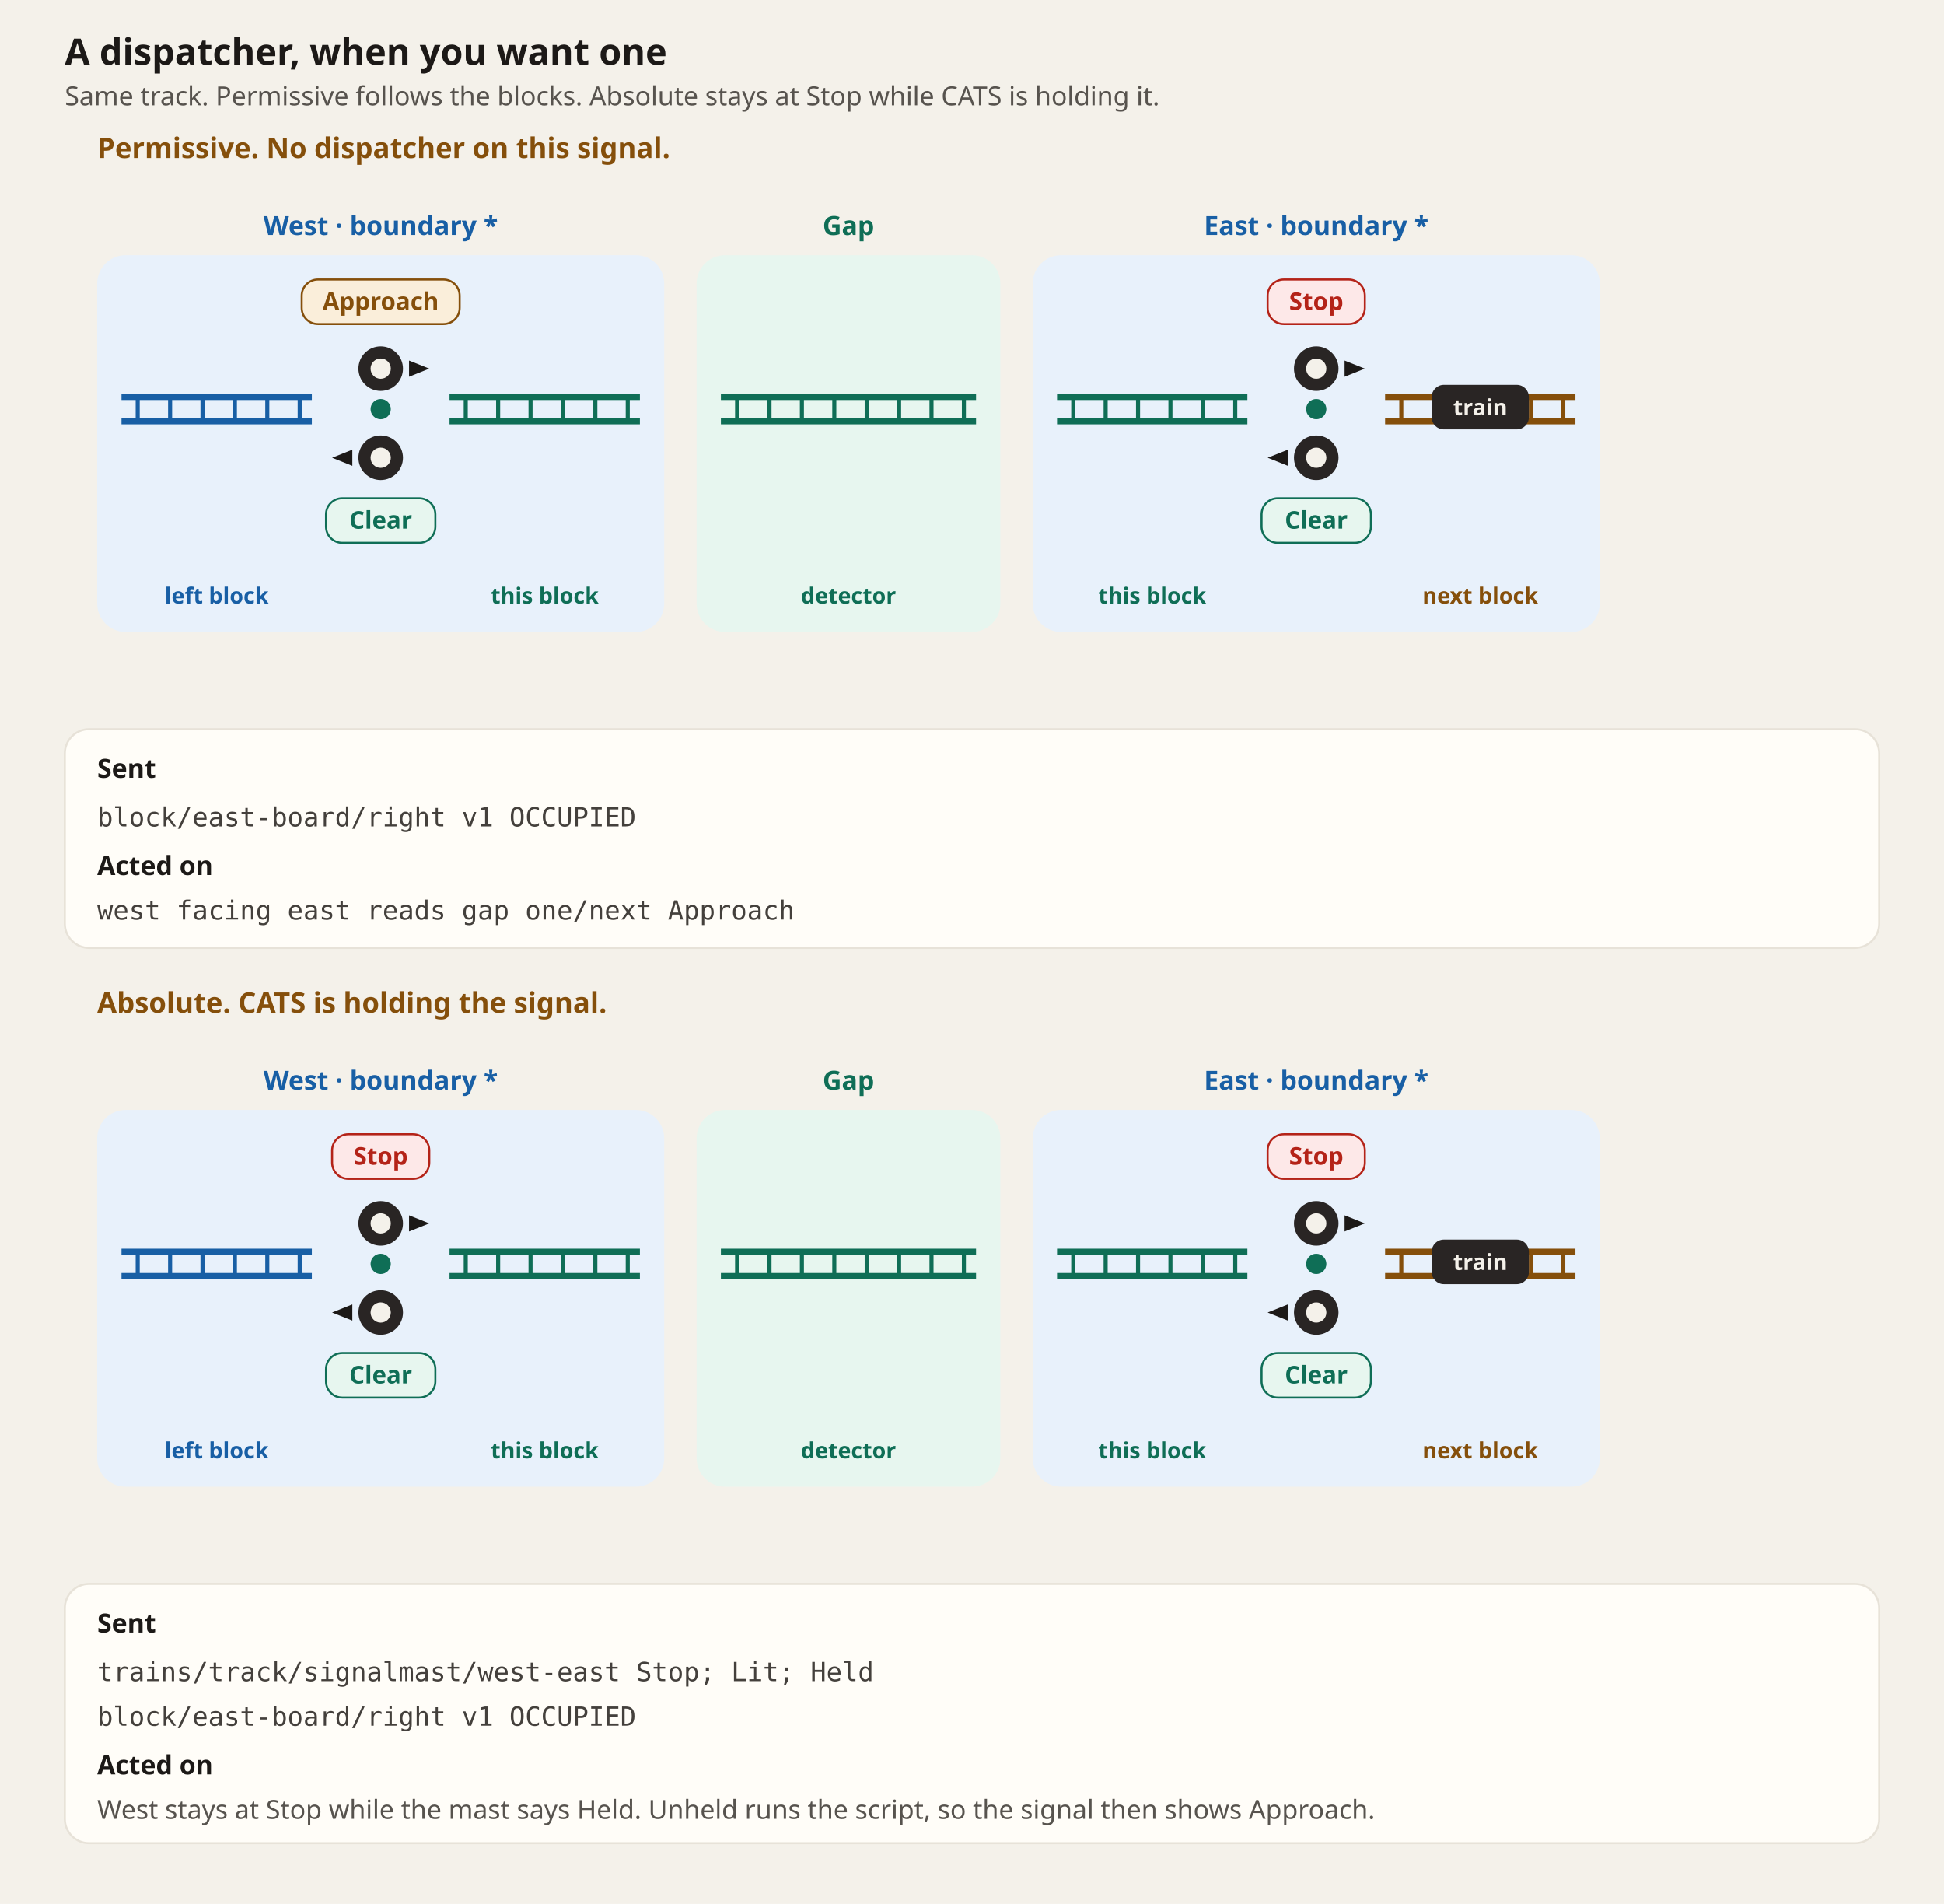
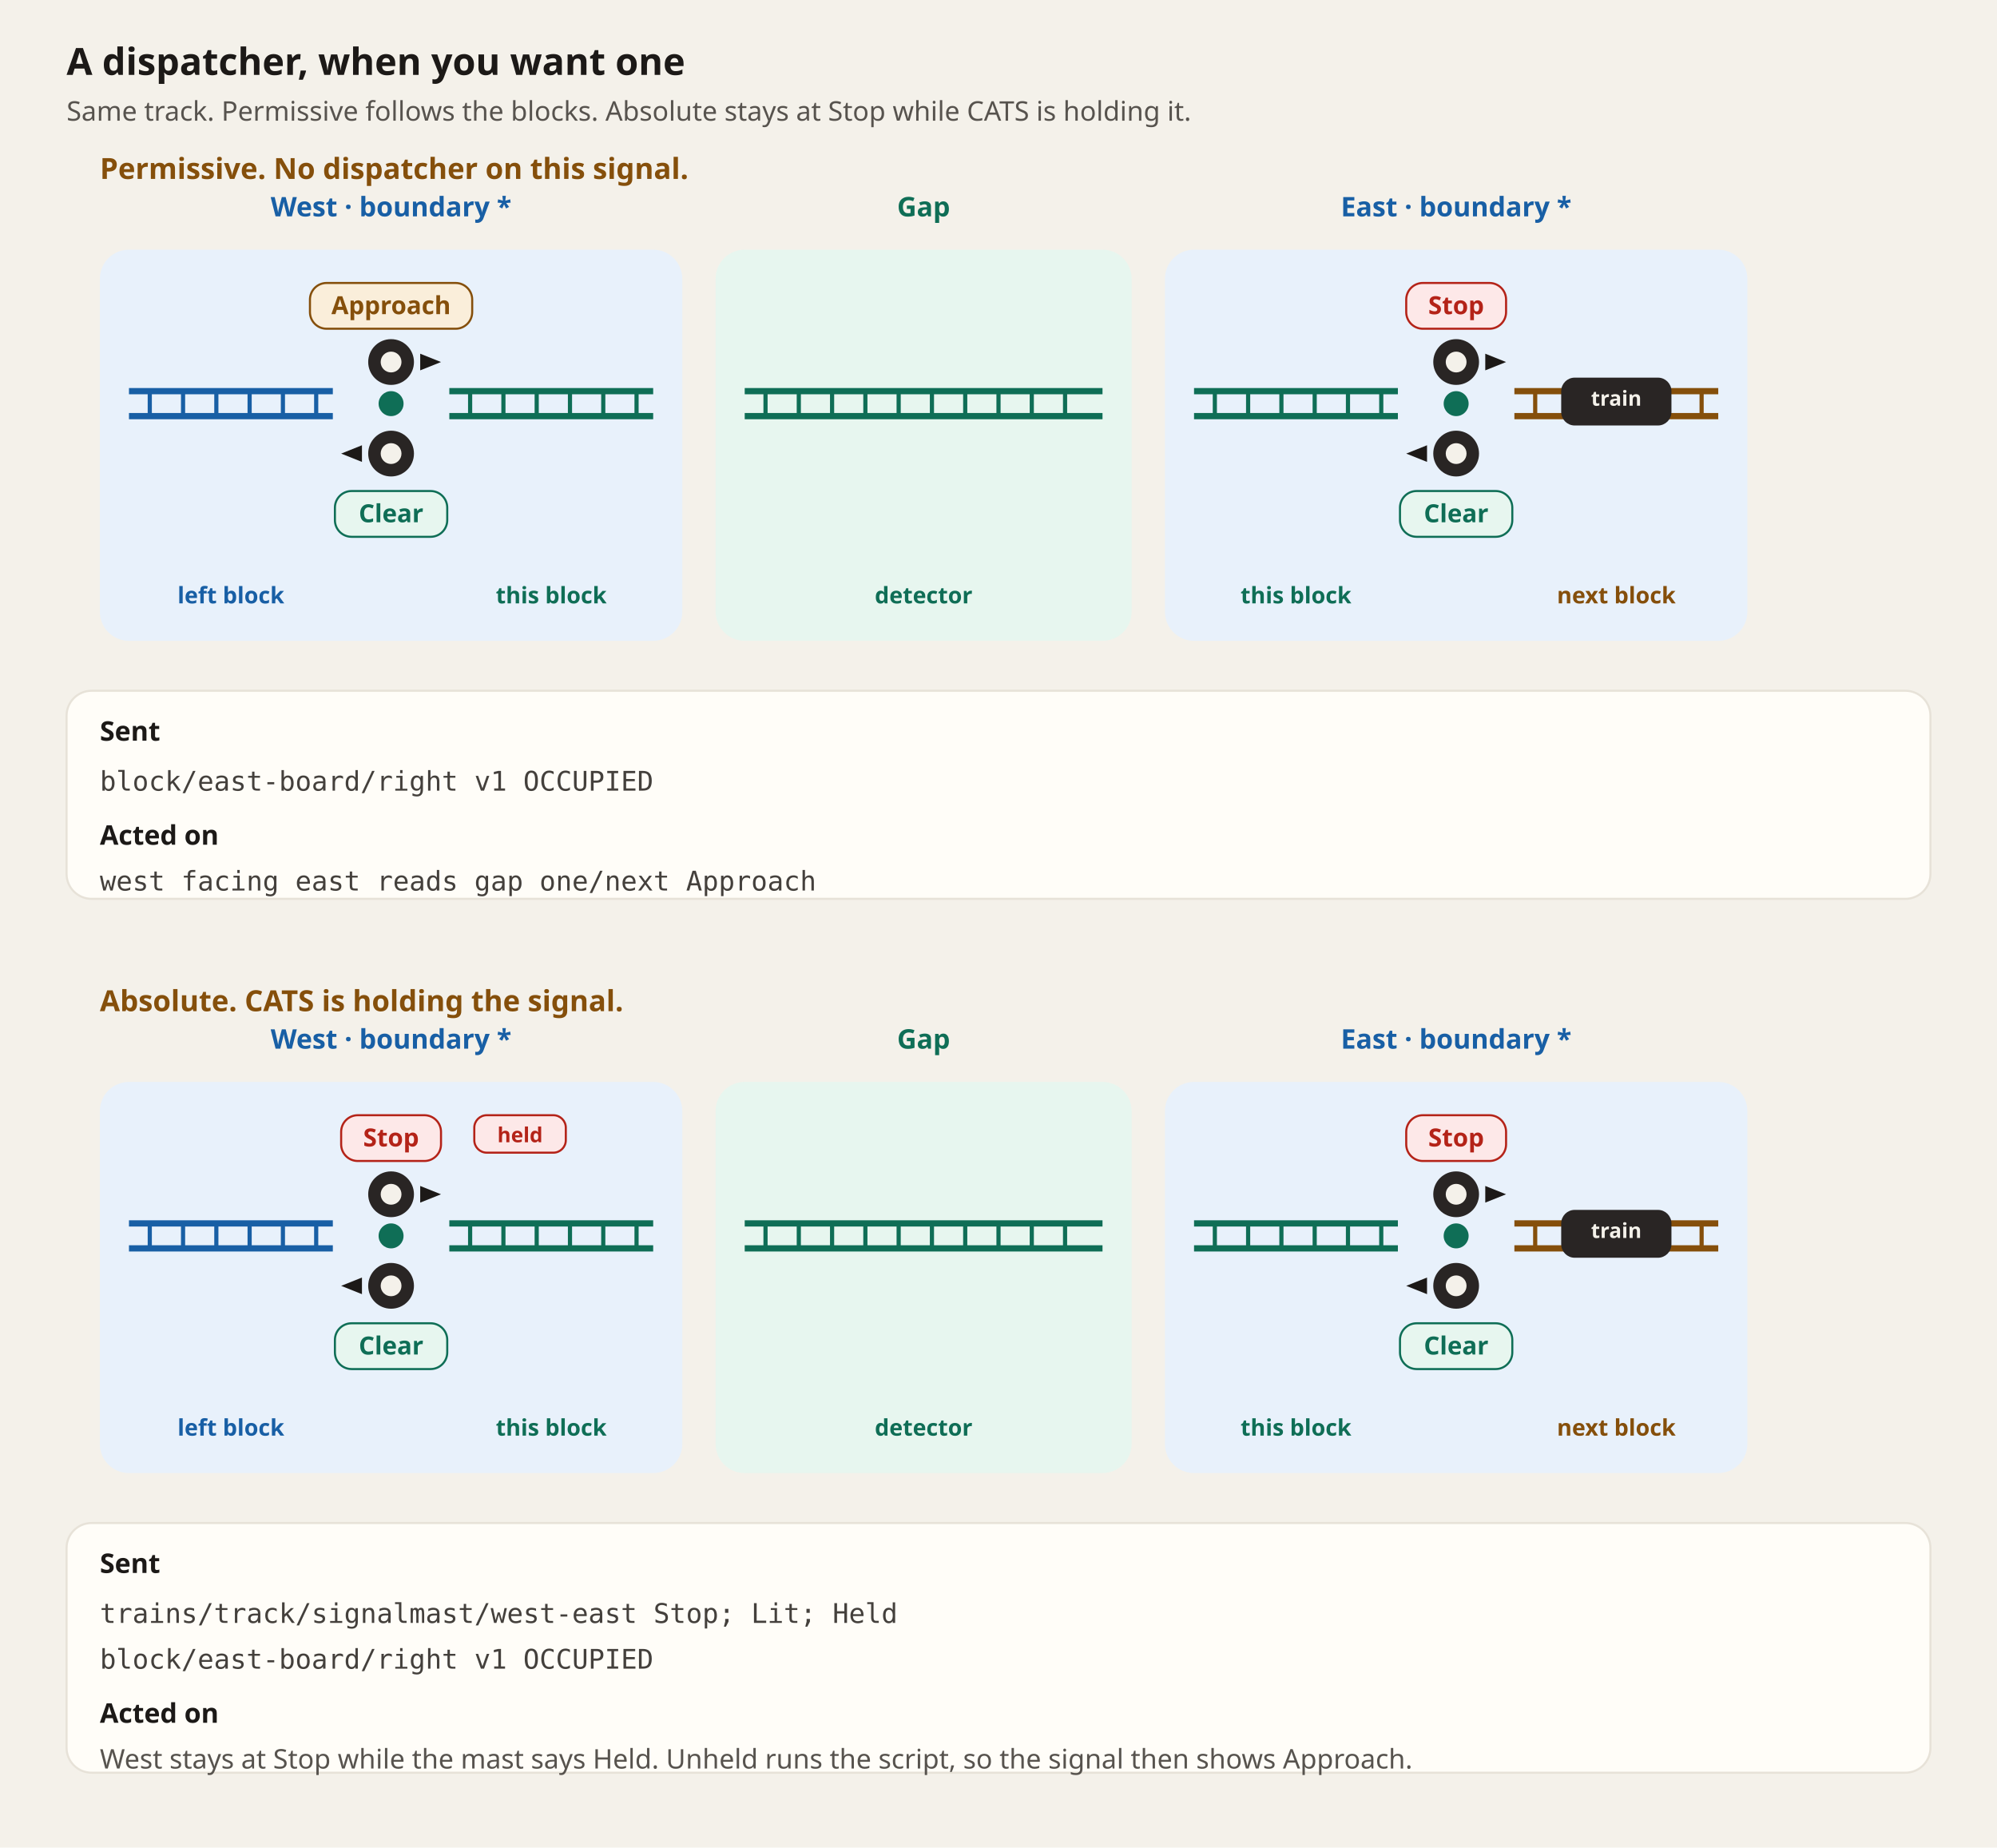
- <svg xmlns="http://www.w3.org/2000/svg" width="960" height="940" viewBox="0 0 960 940" role="img" aria-labelledby="title desc">
-   <rect width="960" height="940" fill="#f4f1ea" />
+ <svg xmlns="http://www.w3.org/2000/svg" width="960" height="888" viewBox="0 0 960 888" role="img" aria-labelledby="title desc">
+   <rect width="960" height="888" fill="#f4f1ea" />
  <g font-family="ui-sans-serif, system-ui, sans-serif" fill="#1c1917">
-     <text x="32" y="32" font-size="18" font-weight="600">A dispatcher, when you want one</text>
-     <text x="32" y="52" fill="#57534e" font-size="13">Same track. Permissive follows the blocks. Absolute stays at Stop while CATS is holding it.</text>
-     <text x="48" y="78" fill="#854f0b" font-size="14" font-weight="600">Permissive. No dispatcher on this signal.</text>
-     <rect x="48" y="126" width="280" height="186" rx="14" fill="#e8f1fb" />
-     <text x="188.0" y="116" text-anchor="middle" fill="#185fa5" font-size="13" font-weight="600">West · boundary *</text>
+     <text x="32" y="36" font-size="18" font-weight="600">A dispatcher, when you want one</text>
+     <text x="32" y="58" fill="#57534e" font-size="13">Same track. Permissive follows the blocks. Absolute stays at Stop while CATS is holding it.</text>
+     <text x="48" y="86" fill="#854f0b" font-size="14" font-weight="600">Permissive. No dispatcher on this signal.</text>
+     <rect x="48" y="120" width="280" height="188" rx="14" fill="#e8f1fb" />
+     <text x="188.0" y="104" text-anchor="middle" fill="#185fa5" font-size="13" font-weight="600">West · boundary *</text>
    <g stroke="#185fa5" stroke-width="3" stroke-linecap="butt">
-       <line x1="60.0" y1="196.0" x2="154.0" y2="196.0" />
-       <line x1="60.0" y1="208.0" x2="154.0" y2="208.0" />
+       <line x1="62.0" y1="188.0" x2="160.0" y2="188.0" />
+       <line x1="62.0" y1="200.0" x2="160.0" y2="200.0" />
    </g>
    <g stroke="#185fa5" stroke-width="2">
-       <line x1="68.0" y1="196.0" x2="68.0" y2="208.0" />
-       <line x1="84.0" y1="196.0" x2="84.0" y2="208.0" />
-       <line x1="100.0" y1="196.0" x2="100.0" y2="208.0" />
-       <line x1="116.0" y1="196.0" x2="116.0" y2="208.0" />
-       <line x1="132.0" y1="196.0" x2="132.0" y2="208.0" />
-       <line x1="148.0" y1="196.0" x2="148.0" y2="208.0" />
-     </g>
-     <g stroke="#0f6e56" stroke-width="3" stroke-linecap="butt">
-       <line x1="222.0" y1="196.0" x2="316.0" y2="196.0" />
-       <line x1="222.0" y1="208.0" x2="316.0" y2="208.0" />
-     </g>
-     <g stroke="#0f6e56" stroke-width="2">
-       <line x1="230.0" y1="196.0" x2="230.0" y2="208.0" />
-       <line x1="246.0" y1="196.0" x2="246.0" y2="208.0" />
-       <line x1="262.0" y1="196.0" x2="262.0" y2="208.0" />
-       <line x1="278.0" y1="196.0" x2="278.0" y2="208.0" />
-       <line x1="294.0" y1="196.0" x2="294.0" y2="208.0" />
-       <line x1="310.0" y1="196.0" x2="310.0" y2="208.0" />
-     </g>
-     <g transform="translate(188.0 182.0) scale(1 1)">
-       <circle cx="0" cy="0" r="11" fill="#292524" />
-       <circle cx="0" cy="0" r="5" fill="#f4f1ea" />
-       <polygon points="14,-4 24,0 14,4" fill="#1c1917" />
-     </g>
-     <g transform="translate(188.0 226.0) scale(-1 1)">
-       <circle cx="0" cy="0" r="11" fill="#292524" />
-       <circle cx="0" cy="0" r="5" fill="#f4f1ea" />
-       <polygon points="14,-4 24,0 14,4" fill="#1c1917" />
-     </g>
-     <circle cx="188.0" cy="202.0" r="5" fill="#0f6e56" />
-     <text x="107.0" y="298" text-anchor="middle" fill="#185fa5" font-size="11" font-weight="600">left block</text>
-     <text x="269.0" y="298" text-anchor="middle" fill="#0f6e56" font-size="11" font-weight="600">this block</text>
-     <rect x="149.0" y="138" width="78" height="22" rx="8" fill="#faeeda" stroke="#854f0b" />
-     <text x="188.0" y="153" text-anchor="middle" fill="#854f0b" font-size="12" font-weight="600">Approach</text>
-     <rect x="161.0" y="246" width="54" height="22" rx="8" fill="#e7f6ef" stroke="#0f6e56" />
-     <text x="188.0" y="261" text-anchor="middle" fill="#0f6e56" font-size="12" font-weight="600">Clear</text>
-     <rect x="344" y="126" width="150" height="186" rx="14" fill="#e7f6ef" />
-     <text x="419.0" y="116" text-anchor="middle" fill="#0f6e56" font-size="13" font-weight="600">Gap</text>
-     <g stroke="#0f6e56" stroke-width="3" stroke-linecap="butt">
-       <line x1="356.0" y1="196.0" x2="482.0" y2="196.0" />
-       <line x1="356.0" y1="208.0" x2="482.0" y2="208.0" />
-     </g>
-     <g stroke="#0f6e56" stroke-width="2">
-       <line x1="364.0" y1="196.0" x2="364.0" y2="208.0" />
-       <line x1="380.0" y1="196.0" x2="380.0" y2="208.0" />
-       <line x1="396.0" y1="196.0" x2="396.0" y2="208.0" />
-       <line x1="412.0" y1="196.0" x2="412.0" y2="208.0" />
-       <line x1="428.0" y1="196.0" x2="428.0" y2="208.0" />
-       <line x1="444.0" y1="196.0" x2="444.0" y2="208.0" />
-       <line x1="460.0" y1="196.0" x2="460.0" y2="208.0" />
-       <line x1="476.0" y1="196.0" x2="476.0" y2="208.0" />
-     </g>
-     <text x="419.0" y="298" text-anchor="middle" fill="#0f6e56" font-size="11" font-weight="600">detector</text>
-     <rect x="510" y="126" width="280" height="186" rx="14" fill="#e8f1fb" />
-     <text x="650.0" y="116" text-anchor="middle" fill="#185fa5" font-size="13" font-weight="600">East · boundary *</text>
-     <g stroke="#0f6e56" stroke-width="3" stroke-linecap="butt">
-       <line x1="522.0" y1="196.0" x2="616.0" y2="196.0" />
-       <line x1="522.0" y1="208.0" x2="616.0" y2="208.0" />
-     </g>
-     <g stroke="#0f6e56" stroke-width="2">
-       <line x1="530.0" y1="196.0" x2="530.0" y2="208.0" />
-       <line x1="546.0" y1="196.0" x2="546.0" y2="208.0" />
-       <line x1="562.0" y1="196.0" x2="562.0" y2="208.0" />
-       <line x1="578.0" y1="196.0" x2="578.0" y2="208.0" />
-       <line x1="594.0" y1="196.0" x2="594.0" y2="208.0" />
-       <line x1="610.0" y1="196.0" x2="610.0" y2="208.0" />
+       <line x1="72.0" y1="188.0" x2="72.0" y2="200.0" />
+       <line x1="88.0" y1="188.0" x2="88.0" y2="200.0" />
+       <line x1="104.0" y1="188.0" x2="104.0" y2="200.0" />
+       <line x1="120.0" y1="188.0" x2="120.0" y2="200.0" />
+       <line x1="136.0" y1="188.0" x2="136.0" y2="200.0" />
+       <line x1="152.0" y1="188.0" x2="152.0" y2="200.0" />
+     </g>
+     <g stroke="#0f6e56" stroke-width="3" stroke-linecap="butt">
+       <line x1="216.0" y1="188.0" x2="314.0" y2="188.0" />
+       <line x1="216.0" y1="200.0" x2="314.0" y2="200.0" />
+     </g>
+     <g stroke="#0f6e56" stroke-width="2">
+       <line x1="226.0" y1="188.0" x2="226.0" y2="200.0" />
+       <line x1="242.0" y1="188.0" x2="242.0" y2="200.0" />
+       <line x1="258.0" y1="188.0" x2="258.0" y2="200.0" />
+       <line x1="274.0" y1="188.0" x2="274.0" y2="200.0" />
+       <line x1="290.0" y1="188.0" x2="290.0" y2="200.0" />
+       <line x1="306.0" y1="188.0" x2="306.0" y2="200.0" />
+     </g>
+     <g transform="translate(188.0 174.0) scale(1 1)">
+       <circle cx="0" cy="0" r="11" fill="#292524" />
+       <circle cx="0" cy="0" r="5" fill="#f4f1ea" />
+       <polygon points="14,-4 24,0 14,4" fill="#1c1917" />
+     </g>
+     <g transform="translate(188.0 218.0) scale(-1 1)">
+       <circle cx="0" cy="0" r="11" fill="#292524" />
+       <circle cx="0" cy="0" r="5" fill="#f4f1ea" />
+       <polygon points="14,-4 24,0 14,4" fill="#1c1917" />
+     </g>
+     <circle cx="188.0" cy="194.0" r="6" fill="#0f6e56" />
+     <text x="111.0" y="290" text-anchor="middle" fill="#185fa5" font-size="11" font-weight="600">left block</text>
+     <text x="265.0" y="290" text-anchor="middle" fill="#0f6e56" font-size="11" font-weight="600">this block</text>
+     <rect x="149.0" y="136.0" width="78" height="22" rx="8" fill="#faeeda" stroke="#854f0b" />
+     <text x="188.0" y="151.0" text-anchor="middle" fill="#854f0b" font-size="12" font-weight="600">Approach</text>
+     <rect x="161.0" y="236.0" width="54" height="22" rx="8" fill="#e7f6ef" stroke="#0f6e56" />
+     <text x="188.0" y="251.0" text-anchor="middle" fill="#0f6e56" font-size="12" font-weight="600">Clear</text>
+     <rect x="344" y="120" width="200" height="188" rx="14" fill="#e7f6ef" />
+     <text x="444.0" y="104" text-anchor="middle" fill="#0f6e56" font-size="13" font-weight="600">Gap</text>
+     <g stroke="#0f6e56" stroke-width="3" stroke-linecap="butt">
+       <line x1="358.0" y1="188.0" x2="530.0" y2="188.0" />
+       <line x1="358.0" y1="200.0" x2="530.0" y2="200.0" />
+     </g>
+     <g stroke="#0f6e56" stroke-width="2">
+       <line x1="368.0" y1="188.0" x2="368.0" y2="200.0" />
+       <line x1="384.0" y1="188.0" x2="384.0" y2="200.0" />
+       <line x1="400.0" y1="188.0" x2="400.0" y2="200.0" />
+       <line x1="416.0" y1="188.0" x2="416.0" y2="200.0" />
+       <line x1="432.0" y1="188.0" x2="432.0" y2="200.0" />
+       <line x1="448.0" y1="188.0" x2="448.0" y2="200.0" />
+       <line x1="464.0" y1="188.0" x2="464.0" y2="200.0" />
+       <line x1="480.0" y1="188.0" x2="480.0" y2="200.0" />
+       <line x1="496.0" y1="188.0" x2="496.0" y2="200.0" />
+       <line x1="512.0" y1="188.0" x2="512.0" y2="200.0" />
+     </g>
+     <text x="444.0" y="290" text-anchor="middle" fill="#0f6e56" font-size="11" font-weight="600">detector</text>
+     <rect x="560" y="120" width="280" height="188" rx="14" fill="#e8f1fb" />
+     <text x="700.0" y="104" text-anchor="middle" fill="#185fa5" font-size="13" font-weight="600">East · boundary *</text>
+     <g stroke="#0f6e56" stroke-width="3" stroke-linecap="butt">
+       <line x1="574.0" y1="188.0" x2="672.0" y2="188.0" />
+       <line x1="574.0" y1="200.0" x2="672.0" y2="200.0" />
+     </g>
+     <g stroke="#0f6e56" stroke-width="2">
+       <line x1="584.0" y1="188.0" x2="584.0" y2="200.0" />
+       <line x1="600.0" y1="188.0" x2="600.0" y2="200.0" />
+       <line x1="616.0" y1="188.0" x2="616.0" y2="200.0" />
+       <line x1="632.0" y1="188.0" x2="632.0" y2="200.0" />
+       <line x1="648.0" y1="188.0" x2="648.0" y2="200.0" />
+       <line x1="664.0" y1="188.0" x2="664.0" y2="200.0" />
    </g>
    <g stroke="#854f0b" stroke-width="3" stroke-linecap="butt">
-       <line x1="684.0" y1="196.0" x2="778.0" y2="196.0" />
-       <line x1="684.0" y1="208.0" x2="778.0" y2="208.0" />
+       <line x1="728.0" y1="188.0" x2="826.0" y2="188.0" />
+       <line x1="728.0" y1="200.0" x2="826.0" y2="200.0" />
    </g>
    <g stroke="#854f0b" stroke-width="2">
-       <line x1="692.0" y1="196.0" x2="692.0" y2="208.0" />
-       <line x1="708.0" y1="196.0" x2="708.0" y2="208.0" />
-       <line x1="724.0" y1="196.0" x2="724.0" y2="208.0" />
-       <line x1="740.0" y1="196.0" x2="740.0" y2="208.0" />
-       <line x1="756.0" y1="196.0" x2="756.0" y2="208.0" />
-       <line x1="772.0" y1="196.0" x2="772.0" y2="208.0" />
-     </g>
-     <g transform="translate(650.0 182.0) scale(1 1)">
-       <circle cx="0" cy="0" r="11" fill="#292524" />
-       <circle cx="0" cy="0" r="5" fill="#f4f1ea" />
-       <polygon points="14,-4 24,0 14,4" fill="#1c1917" />
-     </g>
-     <g transform="translate(650.0 226.0) scale(-1 1)">
-       <circle cx="0" cy="0" r="11" fill="#292524" />
-       <circle cx="0" cy="0" r="5" fill="#f4f1ea" />
-       <polygon points="14,-4 24,0 14,4" fill="#1c1917" />
-     </g>
-     <circle cx="650.0" cy="202.0" r="5" fill="#0f6e56" />
-     <text x="569.0" y="298" text-anchor="middle" fill="#0f6e56" font-size="11" font-weight="600">this block</text>
-     <text x="731.0" y="298" text-anchor="middle" fill="#854f0b" font-size="11" font-weight="600">next block</text>
-     <rect x="626.0" y="138" width="48" height="22" rx="8" fill="#fde8e8" stroke="#b42318" />
-     <text x="650.0" y="153" text-anchor="middle" fill="#b42318" font-size="12" font-weight="600">Stop</text>
-     <rect x="623.0" y="246" width="54" height="22" rx="8" fill="#e7f6ef" stroke="#0f6e56" />
-     <text x="650.0" y="261" text-anchor="middle" fill="#0f6e56" font-size="12" font-weight="600">Clear</text>
-     <rect x="707.0" y="190" width="48" height="22" rx="6" fill="#292524" />
-     <text x="731.0" y="205" text-anchor="middle" fill="#f4f1ea" font-size="11" font-weight="600">train</text>
-     <rect x="32" y="360" width="896" height="108" rx="12" fill="#fffdf8" stroke="#e7e2d8" />
-     <text x="48" y="384" font-size="13" font-weight="600">Sent</text>
-     <text x="48" y="408" fill="#44403c" font-family="ui-monospace, SFMono-Regular, Menlo, monospace" font-size="13">block/east-board/right                     v1 OCCUPIED</text>
-     <text x="48" y="432" font-size="13" font-weight="600">Acted on</text>
-     <text x="48" y="454" fill="#44403c" font-family="ui-monospace, SFMono-Regular, Menlo, monospace" font-size="13">west facing east reads gap one/next       Approach</text>
-     <text x="48" y="500" fill="#854f0b" font-size="14" font-weight="600">Absolute. CATS is holding the signal.</text>
-     <rect x="48" y="548" width="280" height="186" rx="14" fill="#e8f1fb" />
-     <text x="188.0" y="538" text-anchor="middle" fill="#185fa5" font-size="13" font-weight="600">West · boundary *</text>
+       <line x1="738.0" y1="188.0" x2="738.0" y2="200.0" />
+       <line x1="754.0" y1="188.0" x2="754.0" y2="200.0" />
+       <line x1="770.0" y1="188.0" x2="770.0" y2="200.0" />
+       <line x1="786.0" y1="188.0" x2="786.0" y2="200.0" />
+       <line x1="802.0" y1="188.0" x2="802.0" y2="200.0" />
+       <line x1="818.0" y1="188.0" x2="818.0" y2="200.0" />
+     </g>
+     <g transform="translate(700.0 174.0) scale(1 1)">
+       <circle cx="0" cy="0" r="11" fill="#292524" />
+       <circle cx="0" cy="0" r="5" fill="#f4f1ea" />
+       <polygon points="14,-4 24,0 14,4" fill="#1c1917" />
+     </g>
+     <g transform="translate(700.0 218.0) scale(-1 1)">
+       <circle cx="0" cy="0" r="11" fill="#292524" />
+       <circle cx="0" cy="0" r="5" fill="#f4f1ea" />
+       <polygon points="14,-4 24,0 14,4" fill="#1c1917" />
+     </g>
+     <circle cx="700.0" cy="194.0" r="6" fill="#0f6e56" />
+     <text x="623.0" y="290" text-anchor="middle" fill="#0f6e56" font-size="11" font-weight="600">this block</text>
+     <text x="777.0" y="290" text-anchor="middle" fill="#854f0b" font-size="11" font-weight="600">next block</text>
+     <rect x="676.0" y="136.0" width="48" height="22" rx="8" fill="#fde8e8" stroke="#b42318" />
+     <text x="700.0" y="151.0" text-anchor="middle" fill="#b42318" font-size="12" font-weight="600">Stop</text>
+     <rect x="673.0" y="236.0" width="54" height="22" rx="8" fill="#e7f6ef" stroke="#0f6e56" />
+     <text x="700.0" y="251.0" text-anchor="middle" fill="#0f6e56" font-size="12" font-weight="600">Clear</text>
+     <rect x="751.0" y="182.0" width="52" height="22" rx="6" fill="#292524" stroke="#292524" />
+     <text x="777.0" y="195.0" text-anchor="middle" fill="#f4f1ea" font-size="10" font-weight="600">train</text>
+     <rect x="32" y="332" width="896" height="100" rx="12" fill="#fffdf8" stroke="#e7e2d8" />
+     <text x="48" y="356" font-size="13" font-weight="600">Sent</text>
+     <text x="48" y="380" fill="#44403c" font-family="ui-monospace, SFMono-Regular, Menlo, monospace" font-size="13">block/east-board/right                     v1 OCCUPIED</text>
+     <text x="48" y="406" font-size="13" font-weight="600">Acted on</text>
+     <text x="48" y="428" fill="#44403c" font-family="ui-monospace, SFMono-Regular, Menlo, monospace" font-size="13">west facing east reads gap one/next       Approach</text>
+     <text x="48" y="486" fill="#854f0b" font-size="14" font-weight="600">Absolute. CATS is holding the signal.</text>
+     <rect x="48" y="520" width="280" height="188" rx="14" fill="#e8f1fb" />
+     <text x="188.0" y="504" text-anchor="middle" fill="#185fa5" font-size="13" font-weight="600">West · boundary *</text>
    <g stroke="#185fa5" stroke-width="3" stroke-linecap="butt">
-       <line x1="60.0" y1="618.0" x2="154.0" y2="618.0" />
-       <line x1="60.0" y1="630.0" x2="154.0" y2="630.0" />
+       <line x1="62.0" y1="588.0" x2="160.0" y2="588.0" />
+       <line x1="62.0" y1="600.0" x2="160.0" y2="600.0" />
    </g>
    <g stroke="#185fa5" stroke-width="2">
-       <line x1="68.0" y1="618.0" x2="68.0" y2="630.0" />
-       <line x1="84.0" y1="618.0" x2="84.0" y2="630.0" />
-       <line x1="100.0" y1="618.0" x2="100.0" y2="630.0" />
-       <line x1="116.0" y1="618.0" x2="116.0" y2="630.0" />
-       <line x1="132.0" y1="618.0" x2="132.0" y2="630.0" />
-       <line x1="148.0" y1="618.0" x2="148.0" y2="630.0" />
-     </g>
-     <g stroke="#0f6e56" stroke-width="3" stroke-linecap="butt">
-       <line x1="222.0" y1="618.0" x2="316.0" y2="618.0" />
-       <line x1="222.0" y1="630.0" x2="316.0" y2="630.0" />
-     </g>
-     <g stroke="#0f6e56" stroke-width="2">
-       <line x1="230.0" y1="618.0" x2="230.0" y2="630.0" />
-       <line x1="246.0" y1="618.0" x2="246.0" y2="630.0" />
-       <line x1="262.0" y1="618.0" x2="262.0" y2="630.0" />
-       <line x1="278.0" y1="618.0" x2="278.0" y2="630.0" />
-       <line x1="294.0" y1="618.0" x2="294.0" y2="630.0" />
-       <line x1="310.0" y1="618.0" x2="310.0" y2="630.0" />
-     </g>
-     <g transform="translate(188.0 604.0) scale(1 1)">
-       <circle cx="0" cy="0" r="11" fill="#292524" />
-       <circle cx="0" cy="0" r="5" fill="#f4f1ea" />
-       <polygon points="14,-4 24,0 14,4" fill="#1c1917" />
-     </g>
-     <g transform="translate(188.0 648.0) scale(-1 1)">
-       <circle cx="0" cy="0" r="11" fill="#292524" />
-       <circle cx="0" cy="0" r="5" fill="#f4f1ea" />
-       <polygon points="14,-4 24,0 14,4" fill="#1c1917" />
-     </g>
-     <circle cx="188.0" cy="624.0" r="5" fill="#0f6e56" />
-     <text x="107.0" y="720" text-anchor="middle" fill="#185fa5" font-size="11" font-weight="600">left block</text>
-     <text x="269.0" y="720" text-anchor="middle" fill="#0f6e56" font-size="11" font-weight="600">this block</text>
-     <rect x="164.0" y="560" width="48" height="22" rx="8" fill="#fde8e8" stroke="#b42318" />
-     <text x="188.0" y="575" text-anchor="middle" fill="#b42318" font-size="12" font-weight="600">Stop</text>
-     <rect x="161.0" y="668" width="54" height="22" rx="8" fill="#e7f6ef" stroke="#0f6e56" />
-     <text x="188.0" y="683" text-anchor="middle" fill="#0f6e56" font-size="12" font-weight="600">Clear</text>
-     <rect x="344" y="548" width="150" height="186" rx="14" fill="#e7f6ef" />
-     <text x="419.0" y="538" text-anchor="middle" fill="#0f6e56" font-size="13" font-weight="600">Gap</text>
-     <g stroke="#0f6e56" stroke-width="3" stroke-linecap="butt">
-       <line x1="356.0" y1="618.0" x2="482.0" y2="618.0" />
-       <line x1="356.0" y1="630.0" x2="482.0" y2="630.0" />
-     </g>
-     <g stroke="#0f6e56" stroke-width="2">
-       <line x1="364.0" y1="618.0" x2="364.0" y2="630.0" />
-       <line x1="380.0" y1="618.0" x2="380.0" y2="630.0" />
-       <line x1="396.0" y1="618.0" x2="396.0" y2="630.0" />
-       <line x1="412.0" y1="618.0" x2="412.0" y2="630.0" />
-       <line x1="428.0" y1="618.0" x2="428.0" y2="630.0" />
-       <line x1="444.0" y1="618.0" x2="444.0" y2="630.0" />
-       <line x1="460.0" y1="618.0" x2="460.0" y2="630.0" />
-       <line x1="476.0" y1="618.0" x2="476.0" y2="630.0" />
-     </g>
-     <text x="419.0" y="720" text-anchor="middle" fill="#0f6e56" font-size="11" font-weight="600">detector</text>
-     <rect x="510" y="548" width="280" height="186" rx="14" fill="#e8f1fb" />
-     <text x="650.0" y="538" text-anchor="middle" fill="#185fa5" font-size="13" font-weight="600">East · boundary *</text>
-     <g stroke="#0f6e56" stroke-width="3" stroke-linecap="butt">
-       <line x1="522.0" y1="618.0" x2="616.0" y2="618.0" />
-       <line x1="522.0" y1="630.0" x2="616.0" y2="630.0" />
-     </g>
-     <g stroke="#0f6e56" stroke-width="2">
-       <line x1="530.0" y1="618.0" x2="530.0" y2="630.0" />
-       <line x1="546.0" y1="618.0" x2="546.0" y2="630.0" />
-       <line x1="562.0" y1="618.0" x2="562.0" y2="630.0" />
-       <line x1="578.0" y1="618.0" x2="578.0" y2="630.0" />
-       <line x1="594.0" y1="618.0" x2="594.0" y2="630.0" />
-       <line x1="610.0" y1="618.0" x2="610.0" y2="630.0" />
+       <line x1="72.0" y1="588.0" x2="72.0" y2="600.0" />
+       <line x1="88.0" y1="588.0" x2="88.0" y2="600.0" />
+       <line x1="104.0" y1="588.0" x2="104.0" y2="600.0" />
+       <line x1="120.0" y1="588.0" x2="120.0" y2="600.0" />
+       <line x1="136.0" y1="588.0" x2="136.0" y2="600.0" />
+       <line x1="152.0" y1="588.0" x2="152.0" y2="600.0" />
+     </g>
+     <g stroke="#0f6e56" stroke-width="3" stroke-linecap="butt">
+       <line x1="216.0" y1="588.0" x2="314.0" y2="588.0" />
+       <line x1="216.0" y1="600.0" x2="314.0" y2="600.0" />
+     </g>
+     <g stroke="#0f6e56" stroke-width="2">
+       <line x1="226.0" y1="588.0" x2="226.0" y2="600.0" />
+       <line x1="242.0" y1="588.0" x2="242.0" y2="600.0" />
+       <line x1="258.0" y1="588.0" x2="258.0" y2="600.0" />
+       <line x1="274.0" y1="588.0" x2="274.0" y2="600.0" />
+       <line x1="290.0" y1="588.0" x2="290.0" y2="600.0" />
+       <line x1="306.0" y1="588.0" x2="306.0" y2="600.0" />
+     </g>
+     <g transform="translate(188.0 574.0) scale(1 1)">
+       <circle cx="0" cy="0" r="11" fill="#292524" />
+       <circle cx="0" cy="0" r="5" fill="#f4f1ea" />
+       <polygon points="14,-4 24,0 14,4" fill="#1c1917" />
+     </g>
+     <g transform="translate(188.0 618.0) scale(-1 1)">
+       <circle cx="0" cy="0" r="11" fill="#292524" />
+       <circle cx="0" cy="0" r="5" fill="#f4f1ea" />
+       <polygon points="14,-4 24,0 14,4" fill="#1c1917" />
+     </g>
+     <circle cx="188.0" cy="594.0" r="6" fill="#0f6e56" />
+     <text x="111.0" y="690" text-anchor="middle" fill="#185fa5" font-size="11" font-weight="600">left block</text>
+     <text x="265.0" y="690" text-anchor="middle" fill="#0f6e56" font-size="11" font-weight="600">this block</text>
+     <rect x="164.0" y="536.0" width="48" height="22" rx="8" fill="#fde8e8" stroke="#b42318" />
+     <text x="188.0" y="551.0" text-anchor="middle" fill="#b42318" font-size="12" font-weight="600">Stop</text>
+     <rect x="161.0" y="636.0" width="54" height="22" rx="8" fill="#e7f6ef" stroke="#0f6e56" />
+     <text x="188.0" y="651.0" text-anchor="middle" fill="#0f6e56" font-size="12" font-weight="600">Clear</text>
+     <rect x="344" y="520" width="200" height="188" rx="14" fill="#e7f6ef" />
+     <text x="444.0" y="504" text-anchor="middle" fill="#0f6e56" font-size="13" font-weight="600">Gap</text>
+     <g stroke="#0f6e56" stroke-width="3" stroke-linecap="butt">
+       <line x1="358.0" y1="588.0" x2="530.0" y2="588.0" />
+       <line x1="358.0" y1="600.0" x2="530.0" y2="600.0" />
+     </g>
+     <g stroke="#0f6e56" stroke-width="2">
+       <line x1="368.0" y1="588.0" x2="368.0" y2="600.0" />
+       <line x1="384.0" y1="588.0" x2="384.0" y2="600.0" />
+       <line x1="400.0" y1="588.0" x2="400.0" y2="600.0" />
+       <line x1="416.0" y1="588.0" x2="416.0" y2="600.0" />
+       <line x1="432.0" y1="588.0" x2="432.0" y2="600.0" />
+       <line x1="448.0" y1="588.0" x2="448.0" y2="600.0" />
+       <line x1="464.0" y1="588.0" x2="464.0" y2="600.0" />
+       <line x1="480.0" y1="588.0" x2="480.0" y2="600.0" />
+       <line x1="496.0" y1="588.0" x2="496.0" y2="600.0" />
+       <line x1="512.0" y1="588.0" x2="512.0" y2="600.0" />
+     </g>
+     <text x="444.0" y="690" text-anchor="middle" fill="#0f6e56" font-size="11" font-weight="600">detector</text>
+     <rect x="560" y="520" width="280" height="188" rx="14" fill="#e8f1fb" />
+     <text x="700.0" y="504" text-anchor="middle" fill="#185fa5" font-size="13" font-weight="600">East · boundary *</text>
+     <g stroke="#0f6e56" stroke-width="3" stroke-linecap="butt">
+       <line x1="574.0" y1="588.0" x2="672.0" y2="588.0" />
+       <line x1="574.0" y1="600.0" x2="672.0" y2="600.0" />
+     </g>
+     <g stroke="#0f6e56" stroke-width="2">
+       <line x1="584.0" y1="588.0" x2="584.0" y2="600.0" />
+       <line x1="600.0" y1="588.0" x2="600.0" y2="600.0" />
+       <line x1="616.0" y1="588.0" x2="616.0" y2="600.0" />
+       <line x1="632.0" y1="588.0" x2="632.0" y2="600.0" />
+       <line x1="648.0" y1="588.0" x2="648.0" y2="600.0" />
+       <line x1="664.0" y1="588.0" x2="664.0" y2="600.0" />
    </g>
    <g stroke="#854f0b" stroke-width="3" stroke-linecap="butt">
-       <line x1="684.0" y1="618.0" x2="778.0" y2="618.0" />
-       <line x1="684.0" y1="630.0" x2="778.0" y2="630.0" />
+       <line x1="728.0" y1="588.0" x2="826.0" y2="588.0" />
+       <line x1="728.0" y1="600.0" x2="826.0" y2="600.0" />
    </g>
    <g stroke="#854f0b" stroke-width="2">
-       <line x1="692.0" y1="618.0" x2="692.0" y2="630.0" />
-       <line x1="708.0" y1="618.0" x2="708.0" y2="630.0" />
-       <line x1="724.0" y1="618.0" x2="724.0" y2="630.0" />
-       <line x1="740.0" y1="618.0" x2="740.0" y2="630.0" />
-       <line x1="756.0" y1="618.0" x2="756.0" y2="630.0" />
-       <line x1="772.0" y1="618.0" x2="772.0" y2="630.0" />
-     </g>
-     <g transform="translate(650.0 604.0) scale(1 1)">
-       <circle cx="0" cy="0" r="11" fill="#292524" />
-       <circle cx="0" cy="0" r="5" fill="#f4f1ea" />
-       <polygon points="14,-4 24,0 14,4" fill="#1c1917" />
-     </g>
-     <g transform="translate(650.0 648.0) scale(-1 1)">
-       <circle cx="0" cy="0" r="11" fill="#292524" />
-       <circle cx="0" cy="0" r="5" fill="#f4f1ea" />
-       <polygon points="14,-4 24,0 14,4" fill="#1c1917" />
-     </g>
-     <circle cx="650.0" cy="624.0" r="5" fill="#0f6e56" />
-     <text x="569.0" y="720" text-anchor="middle" fill="#0f6e56" font-size="11" font-weight="600">this block</text>
-     <text x="731.0" y="720" text-anchor="middle" fill="#854f0b" font-size="11" font-weight="600">next block</text>
-     <rect x="626.0" y="560" width="48" height="22" rx="8" fill="#fde8e8" stroke="#b42318" />
-     <text x="650.0" y="575" text-anchor="middle" fill="#b42318" font-size="12" font-weight="600">Stop</text>
-     <rect x="623.0" y="668" width="54" height="22" rx="8" fill="#e7f6ef" stroke="#0f6e56" />
-     <text x="650.0" y="683" text-anchor="middle" fill="#0f6e56" font-size="12" font-weight="600">Clear</text>
-     <rect x="707.0" y="612" width="48" height="22" rx="6" fill="#292524" />
-     <text x="731.0" y="627" text-anchor="middle" fill="#f4f1ea" font-size="11" font-weight="600">train</text>
-     <rect x="32" y="782" width="896" height="128" rx="12" fill="#fffdf8" stroke="#e7e2d8" />
-     <text x="48" y="806" font-size="13" font-weight="600">Sent</text>
-     <text x="48" y="830" fill="#44403c" font-family="ui-monospace, SFMono-Regular, Menlo, monospace" font-size="13">trains/track/signalmast/west-east         Stop; Lit; Held</text>
-     <text x="48" y="852" fill="#44403c" font-family="ui-monospace, SFMono-Regular, Menlo, monospace" font-size="13">block/east-board/right                     v1 OCCUPIED</text>
-     <text x="48" y="876" font-size="13" font-weight="600">Acted on</text>
-     <text x="48" y="898" fill="#57534e" font-size="13">West stays at Stop while the mast says Held. Unheld runs the script, so the signal then shows Approach.</text>
+       <line x1="738.0" y1="588.0" x2="738.0" y2="600.0" />
+       <line x1="754.0" y1="588.0" x2="754.0" y2="600.0" />
+       <line x1="770.0" y1="588.0" x2="770.0" y2="600.0" />
+       <line x1="786.0" y1="588.0" x2="786.0" y2="600.0" />
+       <line x1="802.0" y1="588.0" x2="802.0" y2="600.0" />
+       <line x1="818.0" y1="588.0" x2="818.0" y2="600.0" />
+     </g>
+     <g transform="translate(700.0 574.0) scale(1 1)">
+       <circle cx="0" cy="0" r="11" fill="#292524" />
+       <circle cx="0" cy="0" r="5" fill="#f4f1ea" />
+       <polygon points="14,-4 24,0 14,4" fill="#1c1917" />
+     </g>
+     <g transform="translate(700.0 618.0) scale(-1 1)">
+       <circle cx="0" cy="0" r="11" fill="#292524" />
+       <circle cx="0" cy="0" r="5" fill="#f4f1ea" />
+       <polygon points="14,-4 24,0 14,4" fill="#1c1917" />
+     </g>
+     <circle cx="700.0" cy="594.0" r="6" fill="#0f6e56" />
+     <text x="623.0" y="690" text-anchor="middle" fill="#0f6e56" font-size="11" font-weight="600">this block</text>
+     <text x="777.0" y="690" text-anchor="middle" fill="#854f0b" font-size="11" font-weight="600">next block</text>
+     <rect x="676.0" y="536.0" width="48" height="22" rx="8" fill="#fde8e8" stroke="#b42318" />
+     <text x="700.0" y="551.0" text-anchor="middle" fill="#b42318" font-size="12" font-weight="600">Stop</text>
+     <rect x="673.0" y="636.0" width="54" height="22" rx="8" fill="#e7f6ef" stroke="#0f6e56" />
+     <text x="700.0" y="651.0" text-anchor="middle" fill="#0f6e56" font-size="12" font-weight="600">Clear</text>
+     <rect x="751.0" y="582.0" width="52" height="22" rx="6" fill="#292524" stroke="#292524" />
+     <text x="777.0" y="595.0" text-anchor="middle" fill="#f4f1ea" font-size="10" font-weight="600">train</text>
+     <rect x="228.0" y="536.0" width="44" height="18" rx="6" fill="#fde8e8" stroke="#b42318" />
+     <text x="250.0" y="549.0" text-anchor="middle" fill="#b42318" font-size="10" font-weight="600">held</text>
+     <rect x="32" y="732" width="896" height="120" rx="12" fill="#fffdf8" stroke="#e7e2d8" />
+     <text x="48" y="756" font-size="13" font-weight="600">Sent</text>
+     <text x="48" y="780" fill="#44403c" font-family="ui-monospace, SFMono-Regular, Menlo, monospace" font-size="13">trains/track/signalmast/west-east         Stop; Lit; Held</text>
+     <text x="48" y="802" fill="#44403c" font-family="ui-monospace, SFMono-Regular, Menlo, monospace" font-size="13">block/east-board/right                     v1 OCCUPIED</text>
+     <text x="48" y="828" font-size="13" font-weight="600">Acted on</text>
+     <text x="48" y="850" fill="#57534e" font-size="13">West stays at Stop while the mast says Held. Unheld runs the script, so the signal then shows Approach.</text>
  </g>
</svg>
